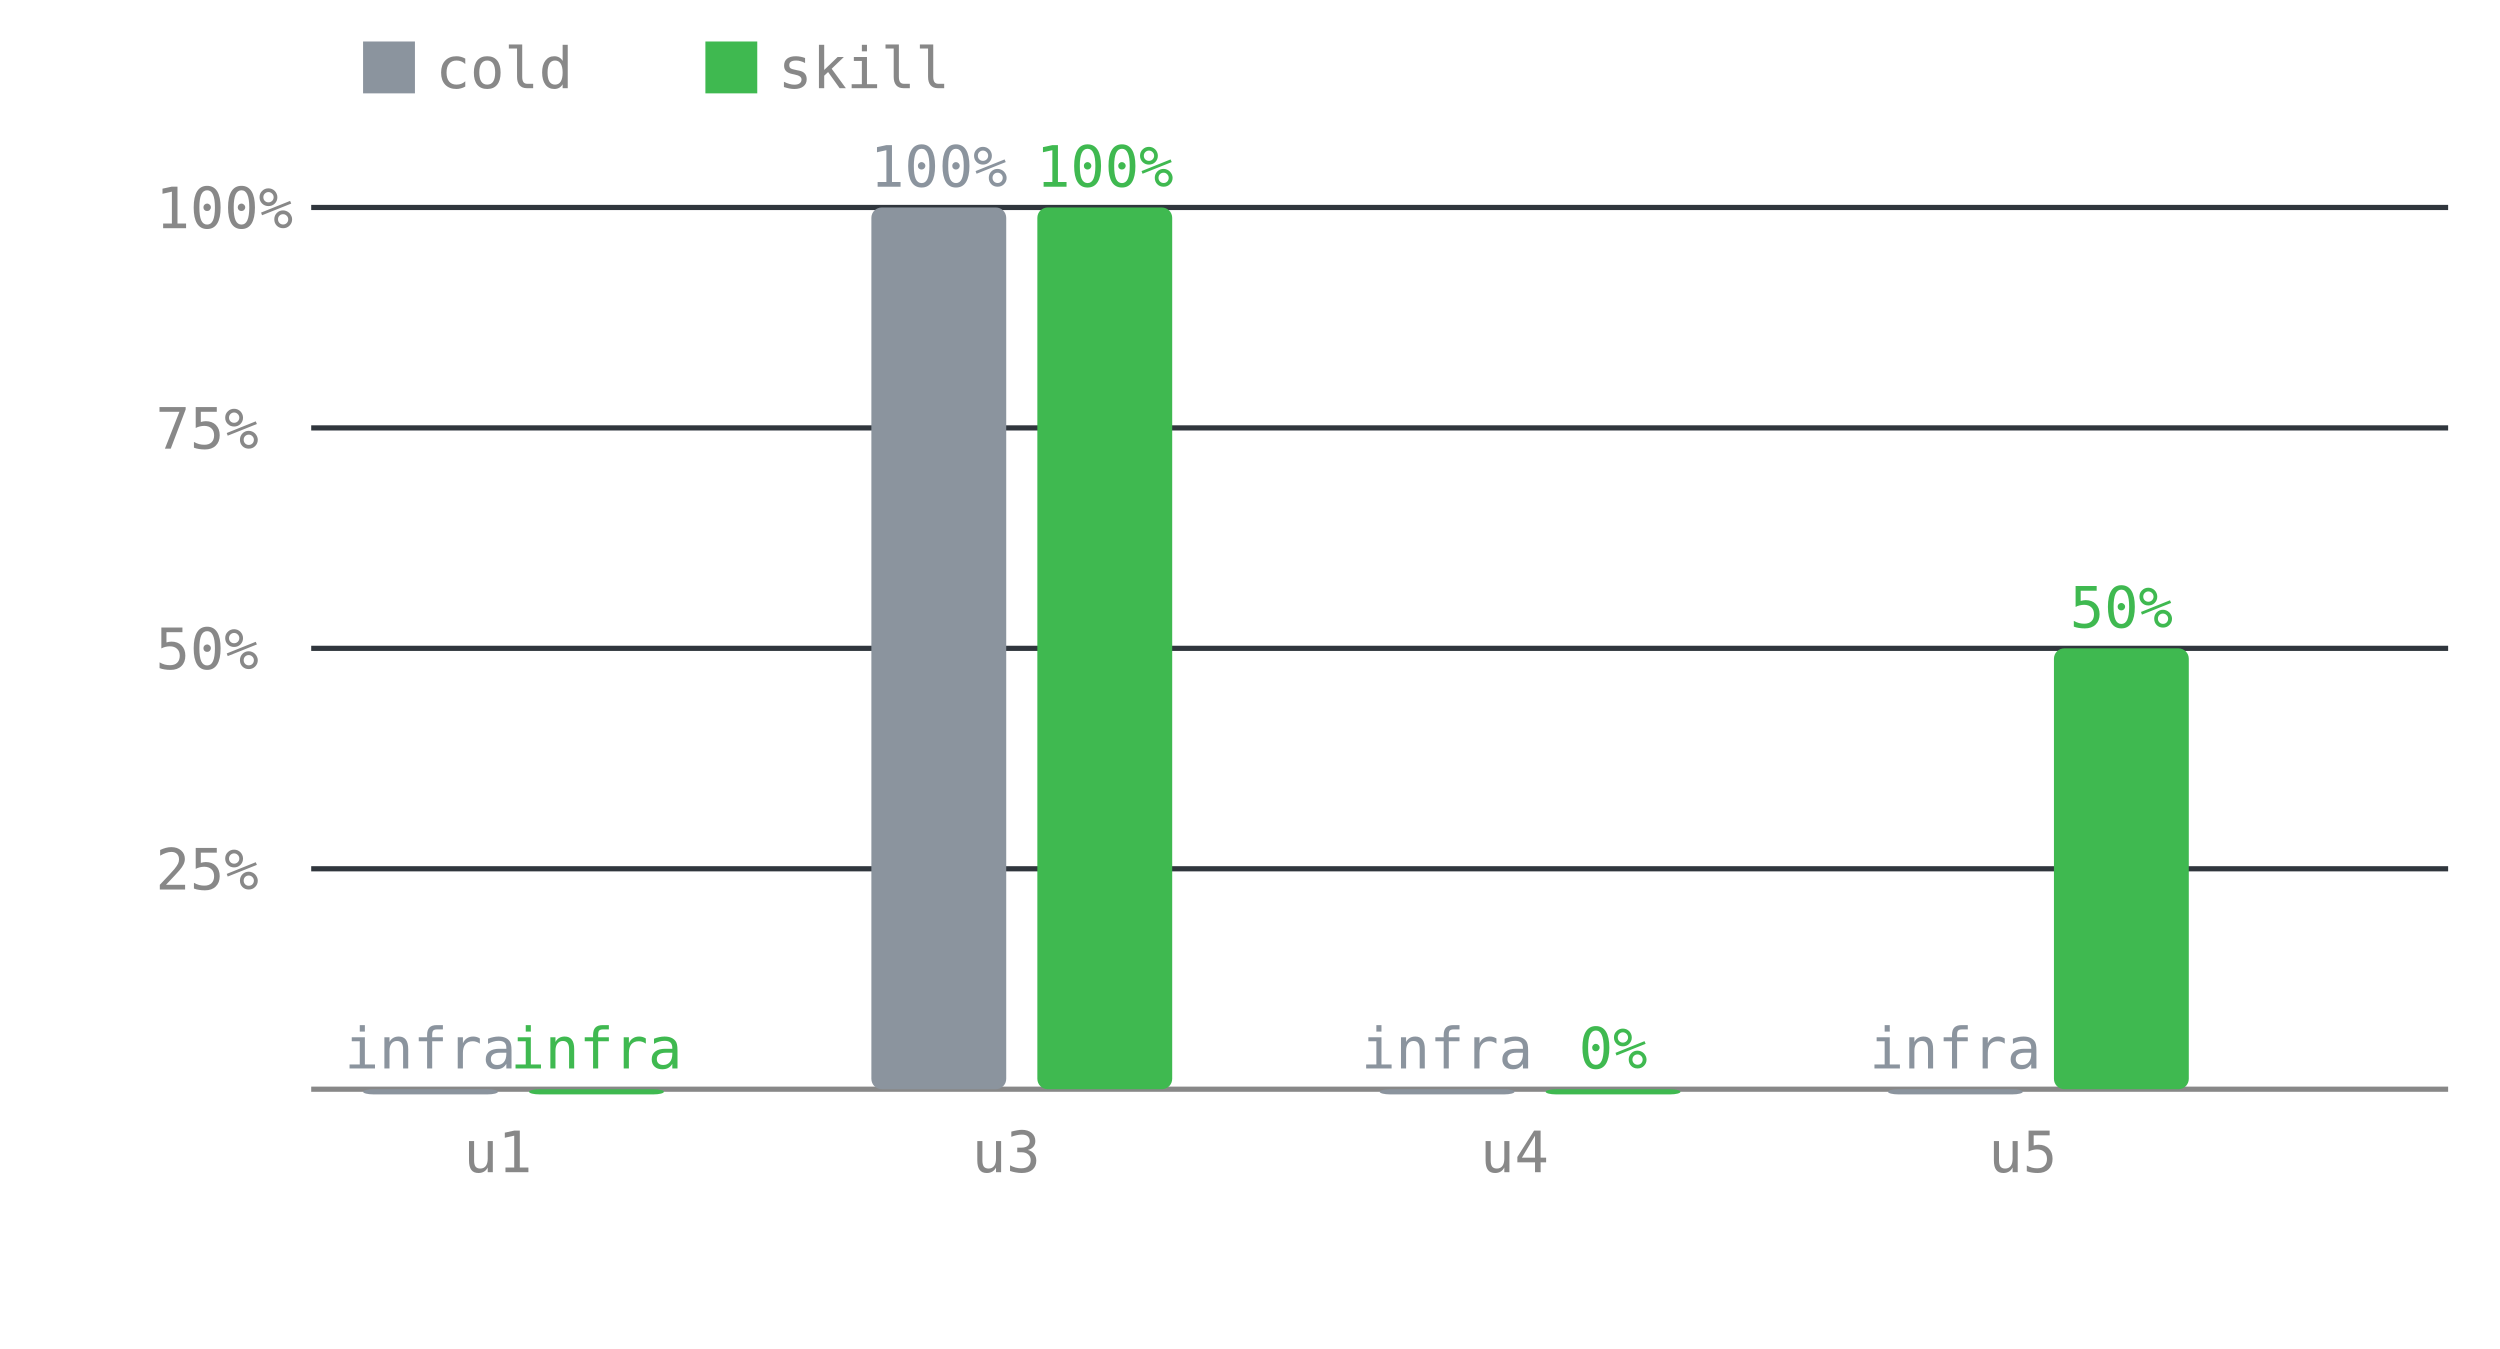
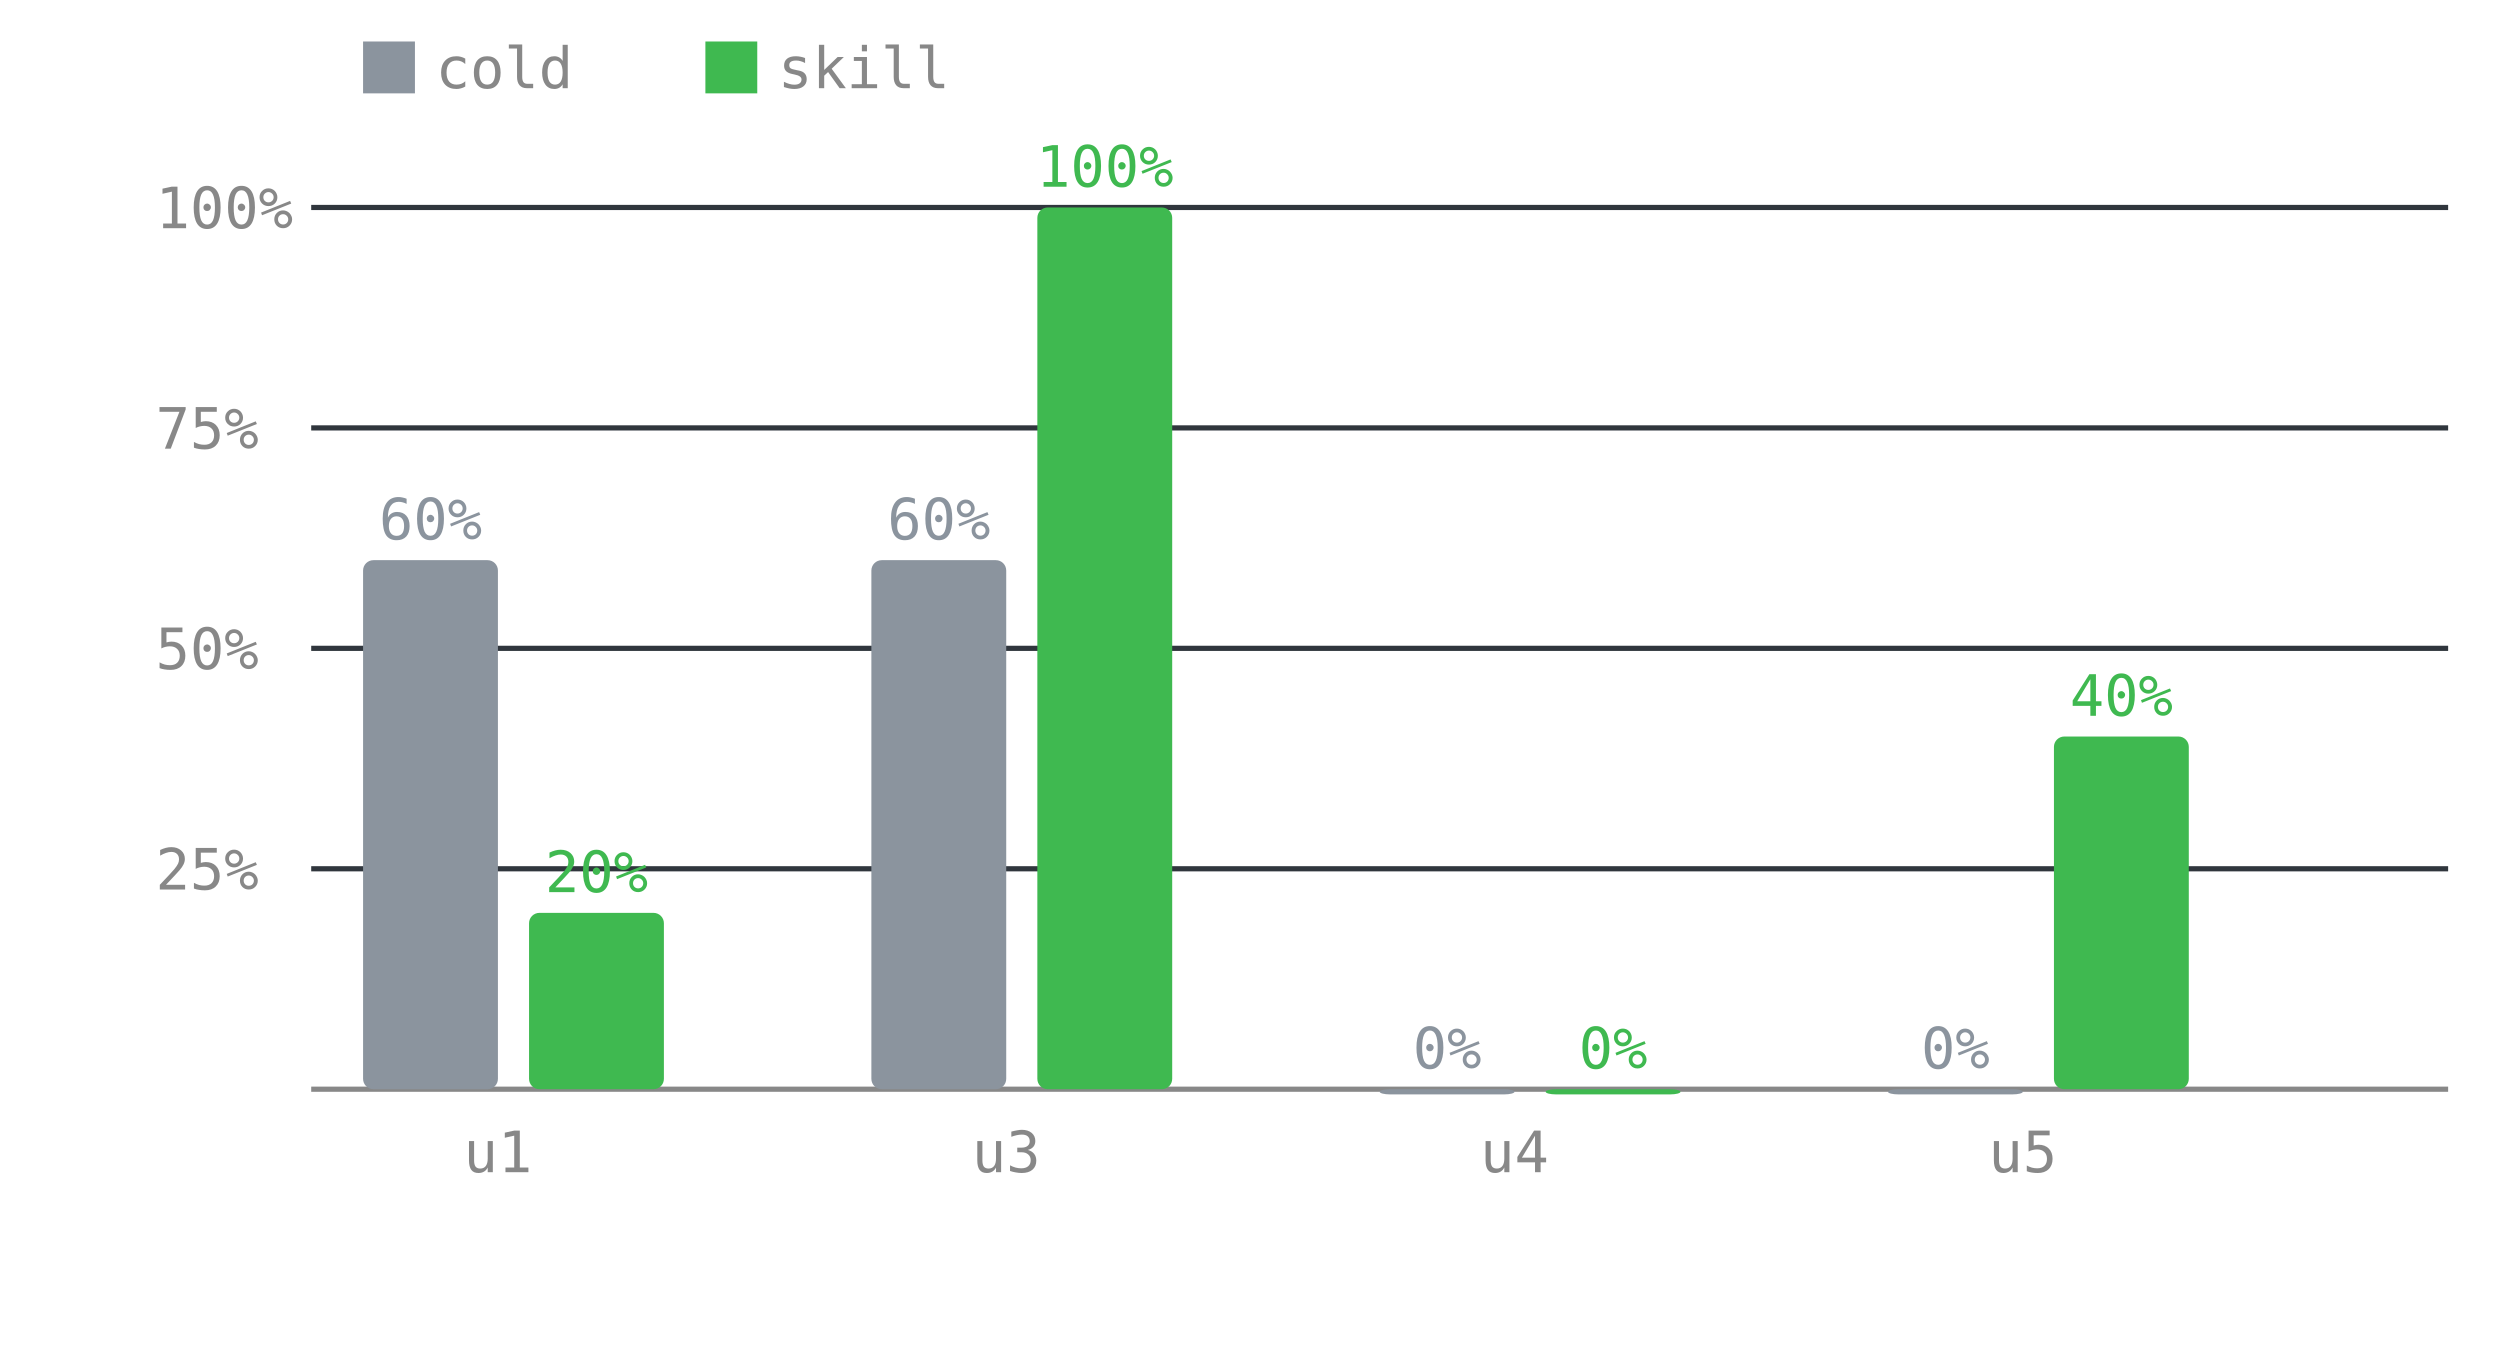
<svg xmlns="http://www.w3.org/2000/svg" width="482" height="260" font-family="monospace" font-size="11">
  <line x1="60" y1="210" x2="472" y2="210" stroke="#888" />
  <text x="30" y="171.5" fill="#888">25%</text>
  <line x1="60" y1="167.5" x2="472" y2="167.5" stroke="#30363d" />
  <text x="30" y="129.0" fill="#888">50%</text>
  <line x1="60" y1="125.0" x2="472" y2="125.0" stroke="#30363d" />
  <text x="30" y="86.5" fill="#888">75%</text>
  <line x1="60" y1="82.5" x2="472" y2="82.5" stroke="#30363d" />
  <text x="30" y="44.0" fill="#888">100%</text>
  <line x1="60" y1="40.0" x2="472" y2="40.0" stroke="#30363d" />
-   <rect x="70" y="210.0" width="26" height="1" fill="#8b949e" rx="2" />
-   <text x="83.0" y="206.0" text-anchor="middle" fill="#8b949e">infra</text>
-   <rect x="102" y="210.0" width="26" height="1" fill="#3fb950" rx="2" />
-   <text x="115.0" y="206.0" text-anchor="middle" fill="#3fb950">infra</text>
+   <rect x="70" y="108.0" width="26" height="102.0" fill="#8b949e" rx="2" />
+   <text x="83.0" y="104.0" text-anchor="middle" fill="#8b949e">60%</text>
+   <rect x="102" y="176.0" width="26" height="34.0" fill="#3fb950" rx="2" />
+   <text x="115.0" y="172.0" text-anchor="middle" fill="#3fb950">20%</text>
  <text x="96.0" y="226" text-anchor="middle" fill="#888">u1</text>
-   <rect x="168" y="40.0" width="26" height="170.0" fill="#8b949e" rx="2" />
-   <text x="181.0" y="36.0" text-anchor="middle" fill="#8b949e">100%</text>
+   <rect x="168" y="108.0" width="26" height="102.0" fill="#8b949e" rx="2" />
+   <text x="181.0" y="104.0" text-anchor="middle" fill="#8b949e">60%</text>
  <rect x="200" y="40.0" width="26" height="170.0" fill="#3fb950" rx="2" />
  <text x="213.0" y="36.0" text-anchor="middle" fill="#3fb950">100%</text>
  <text x="194.0" y="226" text-anchor="middle" fill="#888">u3</text>
  <rect x="266" y="210.0" width="26" height="1" fill="#8b949e" rx="2" />
-   <text x="279.0" y="206.0" text-anchor="middle" fill="#8b949e">infra</text>
+   <text x="279.0" y="206.0" text-anchor="middle" fill="#8b949e">0%</text>
  <rect x="298" y="210.0" width="26" height="1" fill="#3fb950" rx="2" />
  <text x="311.0" y="206.0" text-anchor="middle" fill="#3fb950">0%</text>
  <text x="292.0" y="226" text-anchor="middle" fill="#888">u4</text>
  <rect x="364" y="210.0" width="26" height="1" fill="#8b949e" rx="2" />
-   <text x="377.0" y="206.0" text-anchor="middle" fill="#8b949e">infra</text>
-   <rect x="396" y="125.0" width="26" height="85.0" fill="#3fb950" rx="2" />
-   <text x="409.0" y="121.0" text-anchor="middle" fill="#3fb950">50%</text>
+   <text x="377.0" y="206.0" text-anchor="middle" fill="#8b949e">0%</text>
+   <rect x="396" y="142.0" width="26" height="68.0" fill="#3fb950" rx="2" />
+   <text x="409.0" y="138.0" text-anchor="middle" fill="#3fb950">40%</text>
  <text x="390.0" y="226" text-anchor="middle" fill="#888">u5</text>
  <rect x="70" y="8" width="10" height="10" fill="#8b949e" />
  <text x="84" y="17" fill="#888">cold</text>
  <rect x="136" y="8" width="10" height="10" fill="#3fb950" />
  <text x="150" y="17" fill="#888">skill</text>
</svg>
